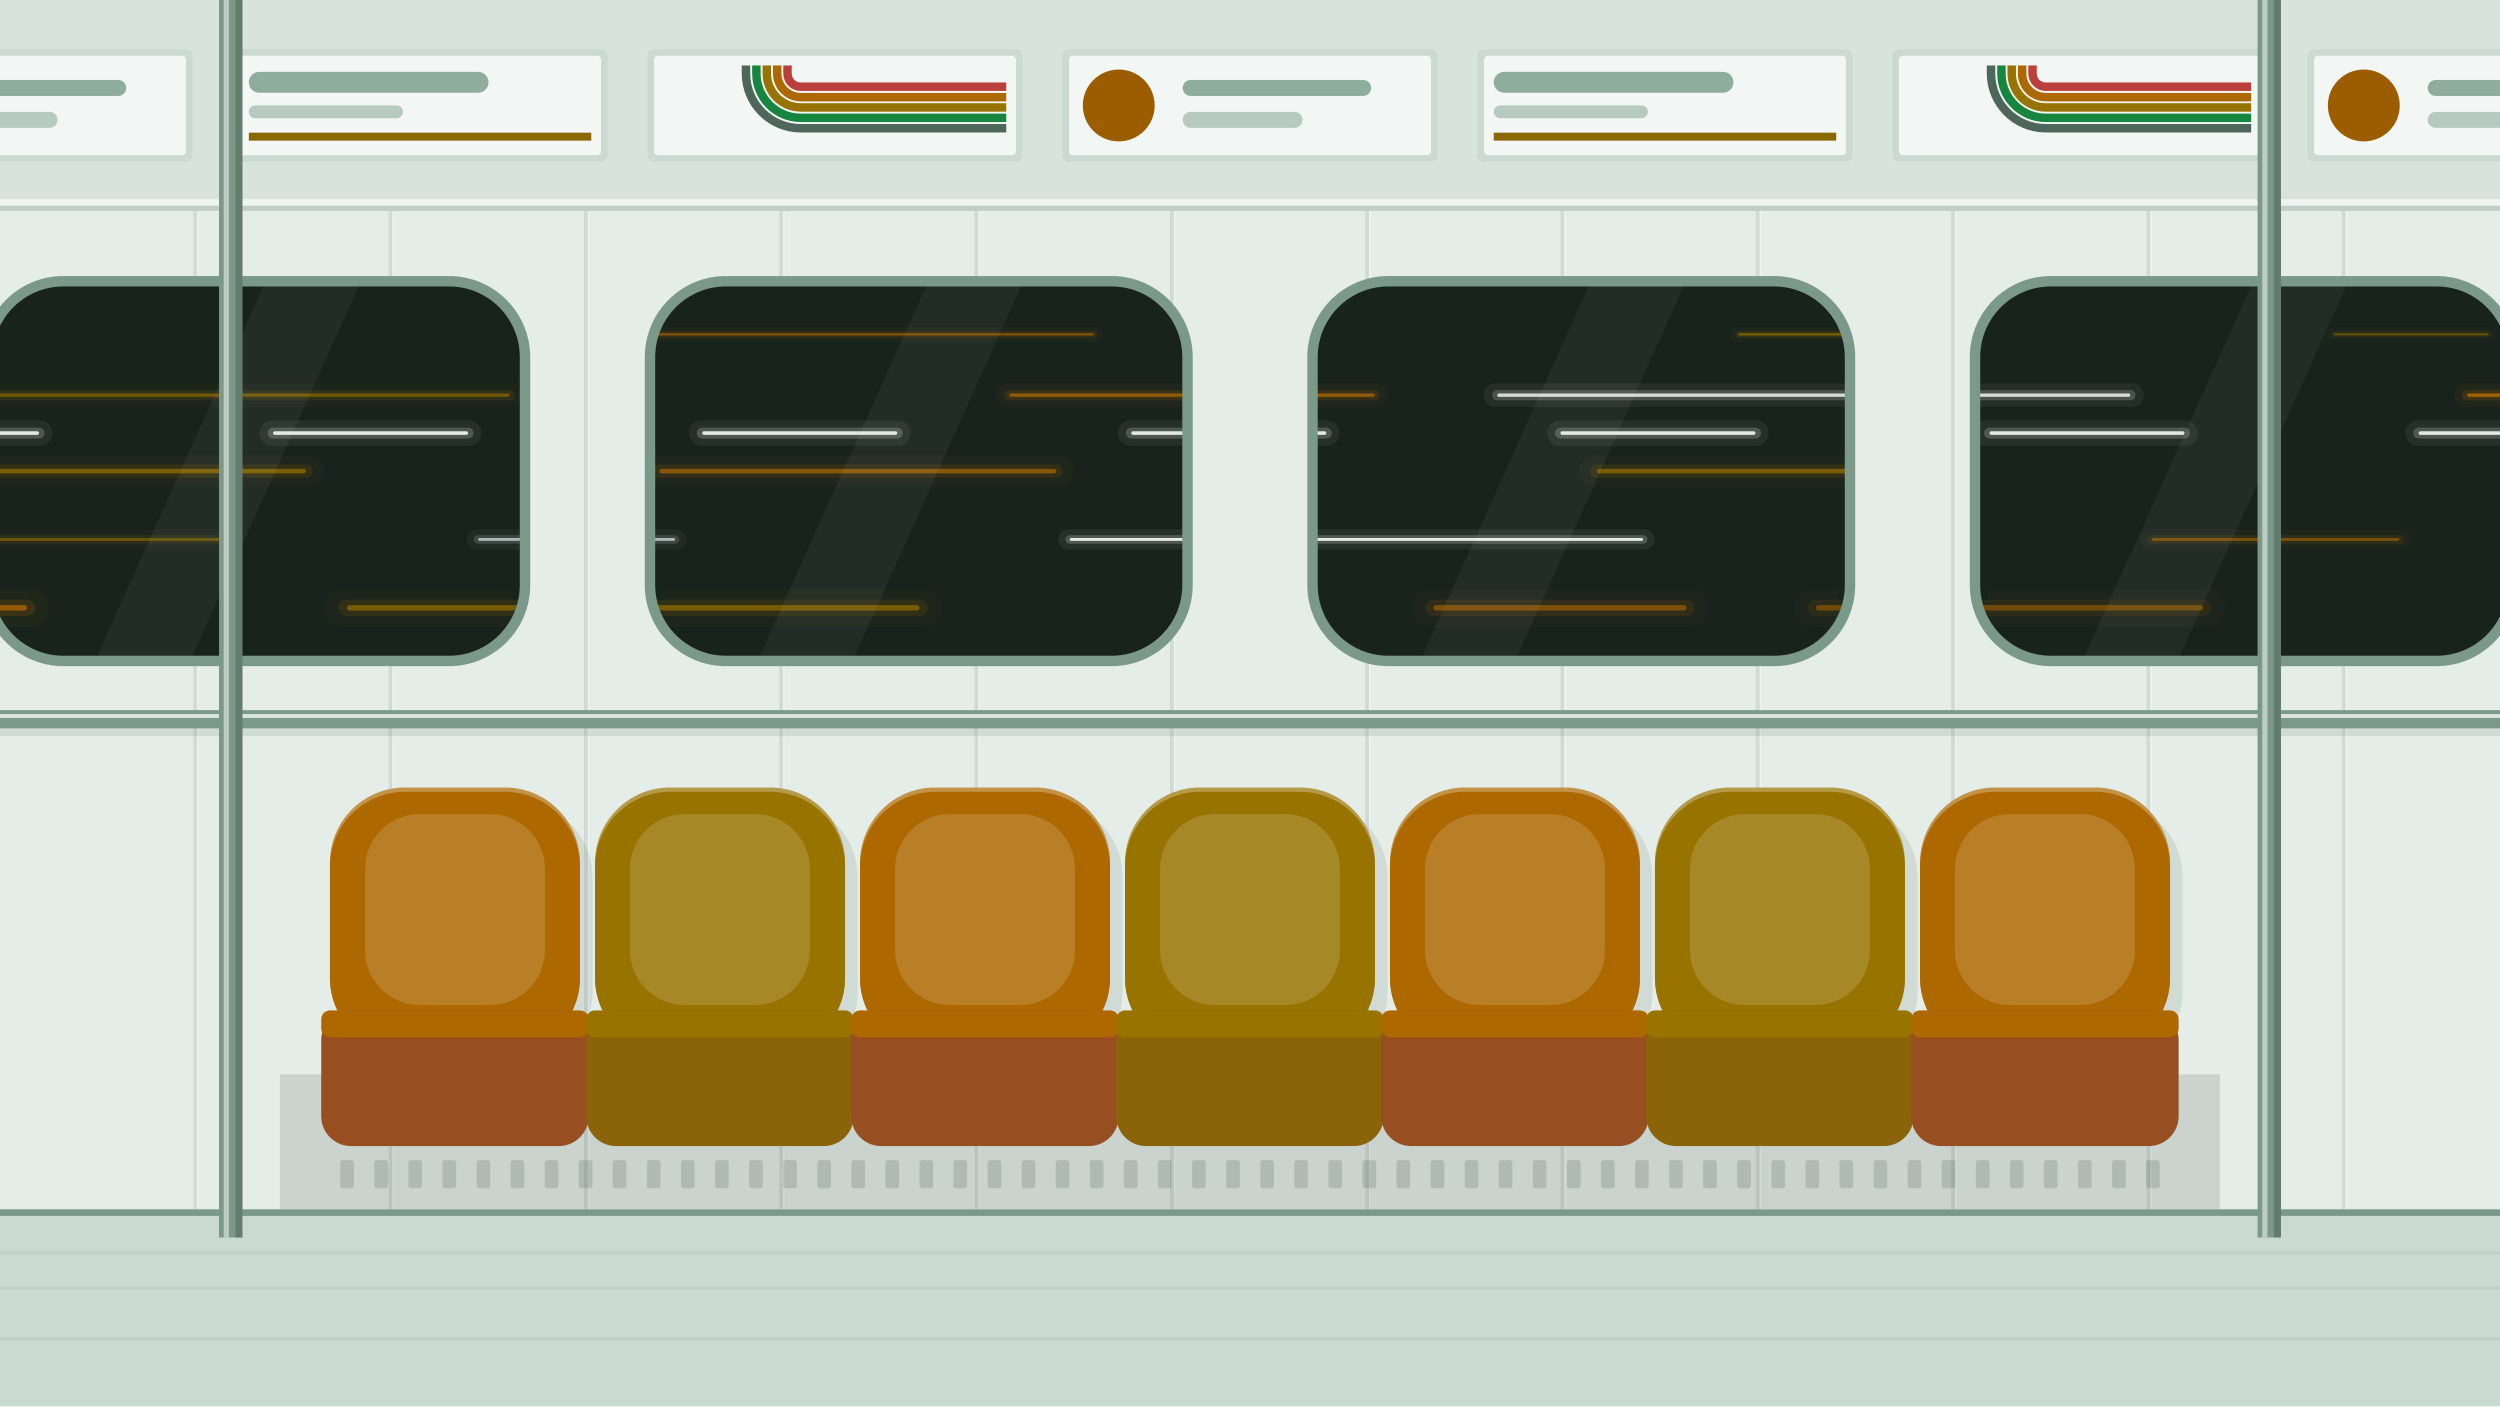
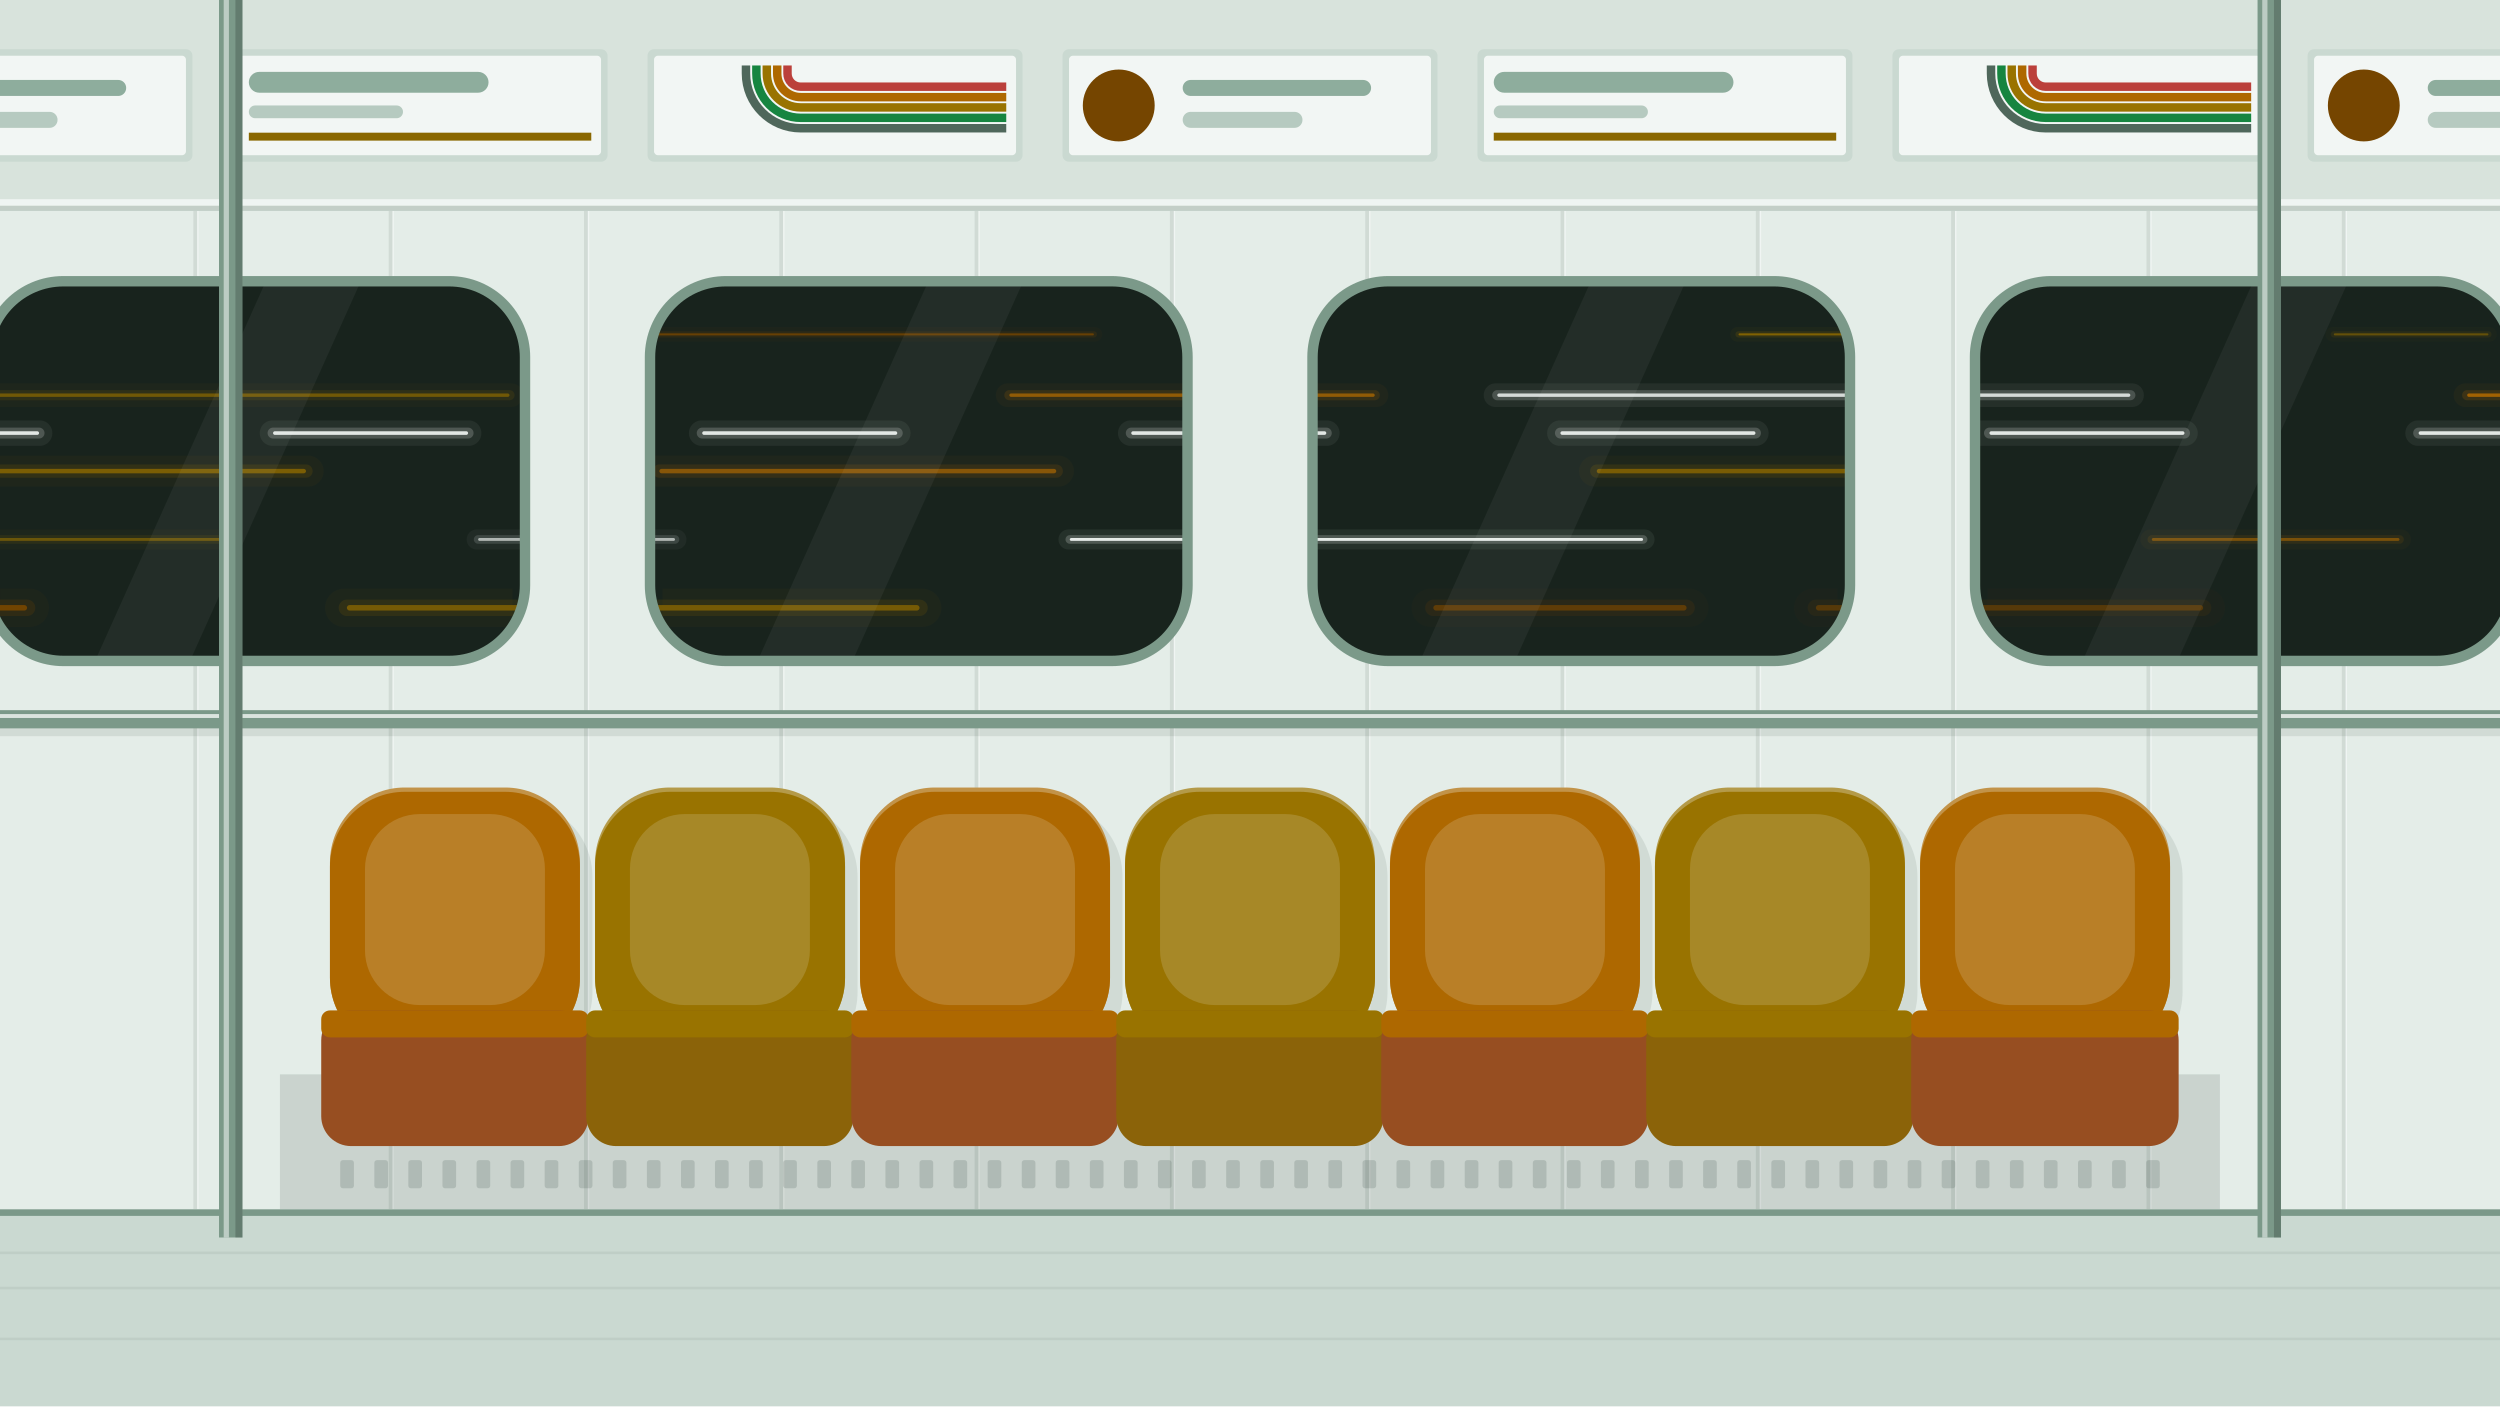
<svg xmlns="http://www.w3.org/2000/svg" viewBox="0 0 1920 1080" width="5120" height="2880">
  <rect x="0" y="0" width="1920" height="1080" fill="#E4EDE8" />
  <rect x="148.5" y="162" width="3" height="766.8" fill="#25352C" fill-opacity="0.1" />
  <rect x="151.5" y="162" width="1" height="766.8" fill="#F2F6F4" fill-opacity="0.9" />
  <rect x="298.5" y="162" width="3" height="766.8" fill="#25352C" fill-opacity="0.1" />
  <rect x="301.5" y="162" width="1" height="766.8" fill="#F2F6F4" fill-opacity="0.9" />
  <rect x="448.5" y="162" width="3" height="766.8" fill="#25352C" fill-opacity="0.1" />
  <rect x="451.5" y="162" width="1" height="766.8" fill="#F2F6F4" fill-opacity="0.9" />
  <rect x="598.5" y="162" width="3" height="766.8" fill="#25352C" fill-opacity="0.1" />
  <rect x="601.5" y="162" width="1" height="766.8" fill="#F2F6F4" fill-opacity="0.9" />
  <rect x="748.5" y="162" width="3" height="766.8" fill="#25352C" fill-opacity="0.1" />
  <rect x="751.5" y="162" width="1" height="766.8" fill="#F2F6F4" fill-opacity="0.9" />
  <rect x="898.5" y="162" width="3" height="766.8" fill="#25352C" fill-opacity="0.1" />
  <rect x="901.5" y="162" width="1" height="766.8" fill="#F2F6F4" fill-opacity="0.9" />
  <rect x="1048.5" y="162" width="3" height="766.8" fill="#25352C" fill-opacity="0.1" />
  <rect x="1051.5" y="162" width="1" height="766.8" fill="#F2F6F4" fill-opacity="0.9" />
  <rect x="1198.5" y="162" width="3" height="766.8" fill="#25352C" fill-opacity="0.1" />
  <rect x="1201.5" y="162" width="1" height="766.8" fill="#F2F6F4" fill-opacity="0.9" />
  <rect x="1348.5" y="162" width="3" height="766.8" fill="#25352C" fill-opacity="0.1" />
  <rect x="1351.5" y="162" width="1" height="766.8" fill="#F2F6F4" fill-opacity="0.9" />
  <rect x="1498.5" y="162" width="3" height="766.8" fill="#25352C" fill-opacity="0.1" />
  <rect x="1501.5" y="162" width="1" height="766.8" fill="#F2F6F4" fill-opacity="0.9" />
  <rect x="1648.5" y="162" width="3" height="766.8" fill="#25352C" fill-opacity="0.1" />
  <rect x="1651.5" y="162" width="1" height="766.8" fill="#F2F6F4" fill-opacity="0.9" />
  <rect x="1798.5" y="162" width="3" height="766.8" fill="#25352C" fill-opacity="0.1" />
  <rect x="1801.5" y="162" width="1" height="766.8" fill="#F2F6F4" fill-opacity="0.9" />
  <rect x="0" y="0" width="1920" height="162" fill="#D8E3DC" />
  <rect x="-140.2" y="37.8" width="288" height="86.4" rx="5" fill="#CAD9D1" />
  <rect x="-135.2" y="42.8" width="278" height="76.4" rx="3" fill="#F2F6F4" />
-   <circle cx="-97" cy="81" r="27.6" fill="#9B5D00" />
+   <circle cx="-97" cy="81" r="27.6" fill="#754500" />
  <rect x="-47.8" y="61.4" width="144.7" height="12.3" rx="6.1" fill="#8EAD9D" />
  <rect x="-47.8" y="85.9" width="92" height="12.3" rx="6.1" fill="#8EAD9D" fill-opacity="0.6" />
  <rect x="178.6" y="37.8" width="288" height="86.4" rx="5" fill="#CAD9D1" />
  <rect x="183.6" y="42.8" width="278" height="76.4" rx="3" fill="#F2F6F4" />
  <rect x="191.1" y="55.2" width="184.1" height="16" rx="8" fill="#8EAD9D" />
  <rect x="191.1" y="81" width="118.4" height="9.8" rx="4.9" fill="#8EAD9D" fill-opacity="0.6" />
  <rect x="191.1" y="101.9" width="263" height="6.1" fill="#8A6700" />
  <rect x="497.3" y="37.8" width="288" height="86.4" rx="5" fill="#CAD9D1" />
  <rect x="502.3" y="42.8" width="278" height="76.4" rx="3" fill="#F2F6F4" />
  <path d="M 604.8 50.3 V 56.4 A 10.1 10.1 0 0 0 615 66.6 H 772.8" fill="none" stroke="#BB403B" stroke-width="6.5" />
  <path d="M 596.9 50.3 V 56.4 A 18.1 18.1 0 0 0 615 74.6 H 772.8" fill="none" stroke="#AE6800" stroke-width="6.5" />
  <path d="M 588.9 50.3 V 56.4 A 26.1 26.1 0 0 0 615 82.5 H 772.8" fill="none" stroke="#997300" stroke-width="6.5" />
  <path d="M 580.9 50.3 V 56.4 A 34.1 34.1 0 0 0 615 90.5 H 772.8" fill="none" stroke="#168540" stroke-width="6.5" />
  <path d="M 572.9 50.3 V 56.4 A 42.1 42.1 0 0 0 615 98.5 H 772.8" fill="none" stroke="#4F675B" stroke-width="6.5" />
  <rect x="816" y="37.8" width="288" height="86.4" rx="5" fill="#CAD9D1" />
  <rect x="821" y="42.8" width="278" height="76.4" rx="3" fill="#F2F6F4" />
-   <circle cx="859.2" cy="81" r="27.6" fill="#9B5D00" />
+   <circle cx="859.2" cy="81" r="27.6" fill="#754500" />
  <rect x="908.3" y="61.4" width="144.7" height="12.3" rx="6.1" fill="#8EAD9D" />
  <rect x="908.3" y="85.9" width="92" height="12.3" rx="6.1" fill="#8EAD9D" fill-opacity="0.6" />
  <rect x="1134.7" y="37.8" width="288" height="86.4" rx="5" fill="#CAD9D1" />
  <rect x="1139.7" y="42.8" width="278" height="76.4" rx="3" fill="#F2F6F4" />
  <rect x="1147.2" y="55.2" width="184.1" height="16" rx="8" fill="#8EAD9D" />
  <rect x="1147.2" y="81" width="118.4" height="9.8" rx="4.9" fill="#8EAD9D" fill-opacity="0.6" />
  <rect x="1147.2" y="101.9" width="263" height="6.1" fill="#8A6700" />
  <rect x="1453.4" y="37.8" width="288" height="86.4" rx="5" fill="#CAD9D1" />
  <rect x="1458.4" y="42.8" width="278" height="76.4" rx="3" fill="#F2F6F4" />
  <path d="M 1561 50.3 V 56.4 A 10.1 10.1 0 0 0 1571.1 66.6 H 1728.9" fill="none" stroke="#BB403B" stroke-width="6.5" />
  <path d="M 1553 50.3 V 56.4 A 18.1 18.1 0 0 0 1571.1 74.6 H 1728.9" fill="none" stroke="#AE6800" stroke-width="6.5" />
  <path d="M 1545 50.3 V 56.4 A 26.1 26.1 0 0 0 1571.1 82.5 H 1728.9" fill="none" stroke="#997300" stroke-width="6.5" />
  <path d="M 1537.1 50.3 V 56.4 A 34.1 34.1 0 0 0 1571.1 90.5 H 1728.9" fill="none" stroke="#168540" stroke-width="6.5" />
  <path d="M 1529.1 50.3 V 56.4 A 42.1 42.1 0 0 0 1571.1 98.5 H 1728.9" fill="none" stroke="#4F675B" stroke-width="6.5" />
  <rect x="1772.2" y="37.8" width="288" height="86.4" rx="5" fill="#CAD9D1" />
  <rect x="1777.2" y="42.8" width="278" height="76.4" rx="3" fill="#F2F6F4" />
-   <circle cx="1815.4" cy="81" r="27.6" fill="#9B5D00" />
+   <circle cx="1815.4" cy="81" r="27.6" fill="#754500" />
  <rect x="1864.5" y="61.4" width="144.7" height="12.3" rx="6.1" fill="#8EAD9D" />
  <rect x="1864.5" y="85.9" width="92" height="12.3" rx="6.1" fill="#8EAD9D" fill-opacity="0.6" />
  <rect x="0" y="153" width="1920" height="5" fill="#F2F6F4" fill-opacity="0.9" />
  <rect x="0" y="158" width="1920" height="4" fill="#25352C" fill-opacity="0.12" />
  <rect x="-9.6" y="216" width="412.8" height="291.6" rx="58.3" fill="#18231D" />
  <path d="M -9.6 294.4 H 392.6 A 9.1 9.1 0 0 1 392.6 312.6 H -9.6 V 294.4 Z" fill="#8A6700" fill-opacity="0.051" />
  <path d="M -9.6 299.6 H 391.3 A 3.9 3.9 0 0 1 391.3 307.4 H -9.6 V 299.6 Z" fill="#8A6700" fill-opacity="0.16" />
  <path d="M -9.6 302.2 H 390 A 1.3 1.3 0 0 1 390 304.8 H -9.6 V 302.2 Z" fill="#8A6700" fill-opacity="0.729" />
  <path d="M -9.6 349.9 H 236.7 A 11.9 11.9 0 0 1 236.7 373.7 H -9.6 V 349.9 Z" fill="#8A6700" fill-opacity="0.058" />
  <path d="M -9.6 356.7 H 235 A 5.1 5.1 0 0 1 235 366.9 H -9.6 V 356.7 Z" fill="#8A6700" fill-opacity="0.181" />
  <path d="M -9.6 360.1 H 233.3 A 1.7 1.7 0 0 1 233.3 363.5 H -9.6 V 360.1 Z" fill="#8A6700" fill-opacity="0.824" />
  <path d="M -9.6 406.6 H 177.9 A 7.7 7.7 0 0 1 177.9 422 H -9.6 V 406.6 Z" fill="#997300" fill-opacity="0.041" />
  <path d="M -9.6 411 H 176.8 A 3.3 3.3 0 0 1 176.8 417.6 H -9.6 V 411 Z" fill="#997300" fill-opacity="0.127" />
  <path d="M -9.6 413.2 H 175.7 A 1.1 1.1 0 0 1 175.7 415.4 H -9.6 V 413.2 Z" fill="#997300" fill-opacity="0.579" />
  <path d="M 366.1 406.6 H 403.2 V 422 H 366.1 A 7.7 7.7 0 0 1 366.1 406.6 Z" fill="#F2F6F4" fill-opacity="0.044" />
  <path d="M 367.2 411 H 403.2 V 417.6 H 367.2 A 3.3 3.3 0 0 1 367.2 411 Z" fill="#F2F6F4" fill-opacity="0.139" />
  <path d="M 368.3 413.2 H 403.2 V 415.4 H 368.3 A 1.1 1.1 0 0 1 368.3 413.2 Z" fill="#F2F6F4" fill-opacity="0.632" />
-   <path d="M 0.1 452.1 H 22.9 A 14.7 14.7 0 0 1 22.9 481.5 H 0.1 V 452.1 Z" fill="#9B5D00" fill-opacity="0.066" />
-   <path d="M -4.5 460.5 H 20.8 A 6.3 6.3 0 0 1 20.8 473.1 H -4.5 V 460.5 Z" fill="#9B5D00" fill-opacity="0.207" />
-   <path d="M -6.2 464.7 H 18.7 A 2.1 2.1 0 0 1 18.7 468.9 H -6.2 V 464.7 Z" fill="#9B5D00" fill-opacity="0.94" />
+   <path d="M 0.1 452.1 H 22.9 A 14.7 14.7 0 0 1 22.9 481.5 H 0.1 V 452.1 Z" fill="#754500" fill-opacity="0.066" />
+   <path d="M -4.5 460.5 H 20.8 A 6.3 6.3 0 0 1 20.8 473.1 H -4.5 V 460.5 Z" fill="#754500" fill-opacity="0.207" />
+   <path d="M -6.2 464.7 H 18.7 A 2.1 2.1 0 0 1 18.7 468.9 H -6.2 V 464.7 Z" fill="#754500" fill-opacity="0.94" />
  <path d="M 264.3 452.1 H 393.5 V 481.5 H 264.3 A 14.7 14.7 0 0 1 264.3 452.1 Z" fill="#8A6700" fill-opacity="0.055" />
  <path d="M 266.4 460.5 H 398.1 V 473.1 H 266.4 A 6.3 6.3 0 0 1 266.4 460.5 Z" fill="#8A6700" fill-opacity="0.172" />
  <path d="M 268.5 464.7 H 399.8 V 468.9 H 268.5 A 2.1 2.1 0 0 1 268.5 464.7 Z" fill="#8A6700" fill-opacity="0.783" />
  <path d="M -9.6 322.9 H 31.4 A 9.8 9.8 0 0 1 31.4 342.4 H -9.6 V 322.9 Z" fill="#F2F6F4" fill-opacity="0.063" />
  <path d="M -9.6 328.4 H 30 A 4.2 4.2 0 0 1 30 336.8 H -9.6 V 328.4 Z" fill="#F2F6F4" fill-opacity="0.198" />
  <path d="M -9.6 331.2 H 28.6 A 1.4 1.4 0 0 1 28.6 334 H -9.6 V 331.2 Z" fill="#F2F6F4" fill-opacity="0.9" />
  <path d="M 208.3 322.9 H 360.9 A 9.8 9.8 0 0 1 360.9 342.4 H 208.3 A 9.8 9.8 0 0 1 208.3 322.9 Z" fill="#F2F6F4" fill-opacity="0.063" />
  <path d="M 209.7 328.4 H 359.5 A 4.2 4.2 0 0 1 359.5 336.8 H 209.7 A 4.2 4.2 0 0 1 209.7 328.4 Z" fill="#F2F6F4" fill-opacity="0.198" />
  <path d="M 211.1 331.2 H 358.1 A 1.4 1.4 0 0 1 358.1 334 H 211.1 A 1.4 1.4 0 0 1 211.1 331.2 Z" fill="#F2F6F4" fill-opacity="0.9" />
  <path d="M 73 507.6 L 204.2 216 H 277.1 L 145.9 507.6 Z" fill="#F2F6F4" fill-opacity="0.05" />
  <rect x="499.2" y="216" width="412.8" height="291.6" rx="58.3" fill="#18231D" />
-   <path d="M 504 251.2 H 840.9 A 5.6 5.6 0 0 1 840.9 262.4 H 504 V 251.2 Z" fill="#9B5D00" fill-opacity="0.057" />
-   <path d="M 502.7 254.4 H 840.1 A 2.4 2.4 0 0 1 840.1 259.2 H 502.7 V 254.4 Z" fill="#9B5D00" fill-opacity="0.179" />
-   <path d="M 502.1 256 H 839.3 A 0.8 0.8 0 0 1 839.3 257.6 H 502.1 V 256 Z" fill="#9B5D00" fill-opacity="0.813" />
+   <path d="M 504 251.2 H 840.9 A 5.6 5.6 0 0 1 840.9 262.4 H 504 V 251.2 Z" fill="#754500" fill-opacity="0.057" />
+   <path d="M 502.7 254.4 H 840.1 A 2.4 2.4 0 0 1 840.1 259.2 H 502.7 V 254.4 Z" fill="#754500" fill-opacity="0.179" />
+   <path d="M 502.1 256 H 839.3 A 0.8 0.8 0 0 1 839.3 257.6 H 502.1 V 256 Z" fill="#754500" fill-opacity="0.813" />
  <path d="M 773.9 294.4 H 912 V 312.6 H 773.9 A 9.1 9.1 0 0 1 773.9 294.4 Z" fill="#AE6800" fill-opacity="0.053" />
  <path d="M 775.2 299.6 H 912 V 307.4 H 775.2 A 3.9 3.9 0 0 1 775.2 299.6 Z" fill="#AE6800" fill-opacity="0.167" />
  <path d="M 776.5 302.2 H 912 V 304.8 H 776.5 A 1.3 1.3 0 0 1 776.5 302.2 Z" fill="#AE6800" fill-opacity="0.76" />
  <path d="M 499.2 349.9 H 812.9 A 11.9 11.9 0 0 1 812.9 373.7 H 499.2 V 349.9 Z" fill="#AE6800" fill-opacity="0.048" />
  <path d="M 506.4 356.7 H 811.2 A 5.1 5.1 0 0 1 811.2 366.9 H 506.4 A 5.1 5.1 0 0 1 506.4 356.7 Z" fill="#AE6800" fill-opacity="0.151" />
  <path d="M 508.1 360.1 H 809.5 A 1.7 1.7 0 0 1 809.5 363.5 H 508.1 A 1.7 1.7 0 0 1 508.1 360.1 Z" fill="#AE6800" fill-opacity="0.686" />
  <path d="M 499.2 406.6 H 519.5 A 7.7 7.7 0 0 1 519.5 422 H 499.2 V 406.6 Z" fill="#F2F6F4" fill-opacity="0.044" />
  <path d="M 499.2 411 H 518.4 A 3.3 3.3 0 0 1 518.4 417.6 H 499.2 V 411 Z" fill="#F2F6F4" fill-opacity="0.139" />
  <path d="M 499.2 413.2 H 517.3 A 1.1 1.1 0 0 1 517.3 415.4 H 499.2 V 413.2 Z" fill="#F2F6F4" fill-opacity="0.632" />
  <path d="M 820.6 406.6 H 912 V 422 H 820.6 A 7.7 7.7 0 0 1 820.6 406.6 Z" fill="#F2F6F4" fill-opacity="0.065" />
  <path d="M 821.6 411 H 912 V 417.6 H 821.6 A 3.3 3.3 0 0 1 821.6 411 Z" fill="#F2F6F4" fill-opacity="0.203" />
  <path d="M 822.7 413.2 H 912 V 415.4 H 822.7 A 1.1 1.1 0 0 1 822.7 413.2 Z" fill="#F2F6F4" fill-opacity="0.925" />
  <path d="M 508.9 452.1 H 708.3 A 14.7 14.7 0 0 1 708.3 481.5 H 508.9 V 452.1 Z" fill="#8A6700" fill-opacity="0.055" />
  <path d="M 504.3 460.5 H 706.2 A 6.3 6.3 0 0 1 706.2 473.1 H 504.3 V 460.5 Z" fill="#8A6700" fill-opacity="0.172" />
  <path d="M 502.6 464.7 H 704.1 A 2.1 2.1 0 0 1 704.1 468.9 H 502.6 V 464.7 Z" fill="#8A6700" fill-opacity="0.783" />
  <path d="M 537.9 322.9 H 690.5 A 9.8 9.8 0 0 1 690.5 342.4 H 537.9 A 9.8 9.8 0 0 1 537.9 322.9 Z" fill="#F2F6F4" fill-opacity="0.063" />
  <path d="M 539.3 328.4 H 689.1 A 4.2 4.2 0 0 1 689.1 336.8 H 539.3 A 4.2 4.2 0 0 1 539.3 328.4 Z" fill="#F2F6F4" fill-opacity="0.198" />
  <path d="M 540.7 331.2 H 687.7 A 1.4 1.4 0 0 1 687.7 334 H 540.7 A 1.4 1.4 0 0 1 540.7 331.2 Z" fill="#F2F6F4" fill-opacity="0.9" />
  <path d="M 867.4 322.9 H 912 V 342.4 H 867.4 A 9.8 9.8 0 0 1 867.4 322.9 Z" fill="#F2F6F4" fill-opacity="0.063" />
  <path d="M 868.8 328.4 H 912 V 336.8 H 868.8 A 4.2 4.2 0 0 1 868.8 328.4 Z" fill="#F2F6F4" fill-opacity="0.198" />
  <path d="M 870.2 331.2 H 912 V 334 H 870.2 A 1.4 1.4 0 0 1 870.2 331.2 Z" fill="#F2F6F4" fill-opacity="0.9" />
  <path d="M 581.8 507.6 L 713 216 H 785.9 L 654.7 507.6 Z" fill="#F2F6F4" fill-opacity="0.05" />
  <rect x="1008" y="216" width="412.8" height="291.6" rx="58.3" fill="#18231D" />
  <path d="M 1334.4 251.2 H 1416 V 262.4 H 1334.4 A 5.6 5.6 0 0 1 1334.4 251.2 Z" fill="#8A6700" fill-opacity="0.063" />
  <path d="M 1335.2 254.4 H 1417.3 V 259.2 H 1335.2 A 2.4 2.4 0 0 1 1335.2 254.4 Z" fill="#8A6700" fill-opacity="0.199" />
  <path d="M 1336 256 H 1417.9 V 257.6 H 1336 A 0.8 0.8 0 0 1 1336 256 Z" fill="#8A6700" fill-opacity="0.902" />
  <path d="M 1008 294.4 H 1057.1 A 9.1 9.1 0 0 1 1057.1 312.6 H 1008 V 294.4 Z" fill="#AE6800" fill-opacity="0.053" />
  <path d="M 1008 299.6 H 1055.8 A 3.9 3.9 0 0 1 1055.8 307.4 H 1008 V 299.6 Z" fill="#AE6800" fill-opacity="0.167" />
  <path d="M 1008 302.2 H 1054.5 A 1.3 1.3 0 0 1 1054.5 304.8 H 1008 V 302.2 Z" fill="#AE6800" fill-opacity="0.76" />
  <path d="M 1148.6 294.4 H 1420.8 V 312.6 H 1148.6 A 9.1 9.1 0 0 1 1148.6 294.4 Z" fill="#F2F6F4" fill-opacity="0.058" />
  <path d="M 1149.9 299.6 H 1420.8 V 307.4 H 1149.9 A 3.9 3.9 0 0 1 1149.9 299.6 Z" fill="#F2F6F4" fill-opacity="0.182" />
  <path d="M 1151.2 302.2 H 1420.8 V 304.8 H 1151.2 A 1.3 1.3 0 0 1 1151.2 302.2 Z" fill="#F2F6F4" fill-opacity="0.829" />
  <path d="M 1224.6 349.9 H 1420.8 V 373.7 H 1224.6 A 11.9 11.9 0 0 1 1224.6 349.9 Z" fill="#8A6700" fill-opacity="0.057" />
  <path d="M 1226.3 356.7 H 1420.8 V 366.9 H 1226.3 A 5.1 5.1 0 0 1 1226.3 356.7 Z" fill="#8A6700" fill-opacity="0.179" />
  <path d="M 1228 360.1 H 1420.8 V 363.5 H 1228 A 1.7 1.7 0 0 1 1228 360.1 Z" fill="#8A6700" fill-opacity="0.812" />
  <path d="M 1008 406.6 H 1263 A 7.7 7.7 0 0 1 1263 422 H 1008 V 406.6 Z" fill="#F2F6F4" fill-opacity="0.065" />
  <path d="M 1008 411 H 1261.9 A 3.3 3.3 0 0 1 1261.9 417.6 H 1008 V 411 Z" fill="#F2F6F4" fill-opacity="0.203" />
  <path d="M 1008 413.2 H 1260.8 A 1.1 1.1 0 0 1 1260.8 415.4 H 1008 V 413.2 Z" fill="#F2F6F4" fill-opacity="0.925" />
-   <path d="M 1098.8 452.1 H 1297.4 A 14.7 14.7 0 0 1 1297.4 481.5 H 1098.8 A 14.7 14.7 0 0 1 1098.8 452.1 Z" fill="#9B5D00" fill-opacity="0.05" />
-   <path d="M 1100.8 460.5 H 1295.3 A 6.3 6.3 0 0 1 1295.3 473.1 H 1100.8 A 6.3 6.3 0 0 1 1100.8 460.5 Z" fill="#9B5D00" fill-opacity="0.157" />
-   <path d="M 1102.9 464.7 H 1293.2 A 2.1 2.1 0 0 1 1293.2 468.9 H 1102.9 A 2.1 2.1 0 0 1 1102.9 464.7 Z" fill="#9B5D00" fill-opacity="0.715" />
-   <path d="M 1392.5 452.1 H 1411.1 V 481.5 H 1392.5 A 14.7 14.7 0 0 1 1392.5 452.1 Z" fill="#9B5D00" fill-opacity="0.043" />
-   <path d="M 1394.6 460.5 H 1415.7 V 473.1 H 1394.6 A 6.3 6.3 0 0 1 1394.6 460.5 Z" fill="#9B5D00" fill-opacity="0.134" />
-   <path d="M 1396.7 464.7 H 1417.4 V 468.9 H 1396.7 A 2.1 2.1 0 0 1 1396.7 464.7 Z" fill="#9B5D00" fill-opacity="0.611" />
+   <path d="M 1098.8 452.1 H 1297.4 A 14.7 14.7 0 0 1 1297.4 481.5 H 1098.8 A 14.7 14.7 0 0 1 1098.8 452.1 Z" fill="#754500" fill-opacity="0.05" />
+   <path d="M 1100.8 460.5 H 1295.3 A 6.3 6.3 0 0 1 1295.3 473.1 H 1100.8 A 6.3 6.3 0 0 1 1100.8 460.5 Z" fill="#754500" fill-opacity="0.157" />
+   <path d="M 1102.9 464.7 H 1293.2 A 2.1 2.1 0 0 1 1293.2 468.9 H 1102.9 A 2.1 2.1 0 0 1 1102.9 464.7 Z" fill="#754500" fill-opacity="0.715" />
+   <path d="M 1392.5 452.1 H 1411.1 V 481.5 H 1392.5 A 14.7 14.7 0 0 1 1392.5 452.1 Z" fill="#754500" fill-opacity="0.043" />
+   <path d="M 1394.6 460.5 H 1415.7 V 473.1 H 1394.6 A 6.3 6.3 0 0 1 1394.6 460.5 Z" fill="#754500" fill-opacity="0.134" />
+   <path d="M 1396.7 464.7 H 1417.4 V 468.9 H 1396.7 A 2.1 2.1 0 0 1 1396.7 464.7 Z" fill="#754500" fill-opacity="0.611" />
  <path d="M 1008 322.9 H 1020 A 9.8 9.8 0 0 1 1020 342.4 H 1008 V 322.9 Z" fill="#F2F6F4" fill-opacity="0.063" />
  <path d="M 1008 328.4 H 1018.6 A 4.2 4.2 0 0 1 1018.6 336.8 H 1008 V 328.4 Z" fill="#F2F6F4" fill-opacity="0.198" />
  <path d="M 1008 331.2 H 1017.2 A 1.4 1.4 0 0 1 1017.2 334 H 1008 V 331.2 Z" fill="#F2F6F4" fill-opacity="0.9" />
  <path d="M 1197 322.9 H 1349.5 A 9.8 9.8 0 0 1 1349.5 342.4 H 1197 A 9.8 9.8 0 0 1 1197 322.9 Z" fill="#F2F6F4" fill-opacity="0.063" />
  <path d="M 1198.4 328.4 H 1348.2 A 4.2 4.2 0 0 1 1348.2 336.8 H 1198.4 A 4.2 4.2 0 0 1 1198.4 328.4 Z" fill="#F2F6F4" fill-opacity="0.198" />
  <path d="M 1199.8 331.2 H 1346.8 A 1.4 1.4 0 0 1 1346.8 334 H 1199.8 A 1.4 1.4 0 0 1 1199.8 331.2 Z" fill="#F2F6F4" fill-opacity="0.9" />
  <path d="M 1090.6 507.6 L 1221.8 216 H 1294.7 L 1163.5 507.6 Z" fill="#F2F6F4" fill-opacity="0.05" />
  <rect x="1516.8" y="216" width="412.8" height="291.6" rx="58.3" fill="#18231D" />
  <path d="M 1791.6 251.2 H 1911.9 A 5.6 5.6 0 0 1 1911.9 262.4 H 1791.6 A 5.6 5.6 0 0 1 1791.6 251.2 Z" fill="#8A6700" fill-opacity="0.043" />
  <path d="M 1792.4 254.4 H 1911.1 A 2.4 2.4 0 0 1 1911.1 259.2 H 1792.4 A 2.4 2.4 0 0 1 1792.4 254.4 Z" fill="#8A6700" fill-opacity="0.134" />
  <path d="M 1793.2 256 H 1910.3 A 0.8 0.8 0 0 1 1910.3 257.6 H 1793.2 A 0.8 0.8 0 0 1 1793.2 256 Z" fill="#8A6700" fill-opacity="0.611" />
  <path d="M 1516.8 294.4 H 1637.4 A 9.1 9.1 0 0 1 1637.4 312.6 H 1516.8 V 294.4 Z" fill="#F2F6F4" fill-opacity="0.058" />
  <path d="M 1516.8 299.6 H 1636.1 A 3.9 3.9 0 0 1 1636.1 307.4 H 1516.8 V 299.6 Z" fill="#F2F6F4" fill-opacity="0.182" />
  <path d="M 1516.8 302.2 H 1634.8 A 1.3 1.3 0 0 1 1634.8 304.8 H 1516.8 V 302.2 Z" fill="#F2F6F4" fill-opacity="0.829" />
  <path d="M 1893.5 294.4 H 1929.6 V 312.6 H 1893.5 A 9.1 9.1 0 0 1 1893.5 294.4 Z" fill="#AE6800" fill-opacity="0.063" />
  <path d="M 1894.8 299.6 H 1929.6 V 307.4 H 1894.8 A 3.9 3.9 0 0 1 1894.8 299.6 Z" fill="#AE6800" fill-opacity="0.198" />
  <path d="M 1896.1 302.2 H 1929.6 V 304.8 H 1896.1 A 1.3 1.3 0 0 1 1896.1 302.2 Z" fill="#AE6800" fill-opacity="0.9" />
  <path d="M 1651.5 406.6 H 1843.9 A 7.7 7.7 0 0 1 1843.9 422 H 1651.5 A 7.7 7.7 0 0 1 1651.5 406.6 Z" fill="#AE6800" fill-opacity="0.042" />
  <path d="M 1652.6 411 H 1842.8 A 3.3 3.3 0 0 1 1842.8 417.6 H 1652.6 A 3.3 3.3 0 0 1 1652.6 411 Z" fill="#AE6800" fill-opacity="0.131" />
  <path d="M 1653.7 413.2 H 1841.7 A 1.1 1.1 0 0 1 1841.7 415.4 H 1653.7 A 1.1 1.1 0 0 1 1653.7 413.2 Z" fill="#AE6800" fill-opacity="0.595" />
-   <path d="M 1526.5 452.1 H 1694.1 A 14.7 14.7 0 0 1 1694.1 481.5 H 1526.5 V 452.1 Z" fill="#9B5D00" fill-opacity="0.043" />
-   <path d="M 1521.9 460.5 H 1692 A 6.3 6.3 0 0 1 1692 473.1 H 1521.9 V 460.5 Z" fill="#9B5D00" fill-opacity="0.134" />
-   <path d="M 1520.2 464.7 H 1689.9 A 2.1 2.1 0 0 1 1689.9 468.9 H 1520.2 V 464.7 Z" fill="#9B5D00" fill-opacity="0.611" />
+   <path d="M 1526.5 452.1 H 1694.1 A 14.7 14.7 0 0 1 1694.1 481.5 H 1526.5 V 452.1 Z" fill="#754500" fill-opacity="0.043" />
+   <path d="M 1521.9 460.5 H 1692 A 6.3 6.3 0 0 1 1692 473.1 H 1521.9 V 460.5 Z" fill="#754500" fill-opacity="0.134" />
+   <path d="M 1520.2 464.7 H 1689.9 A 2.1 2.1 0 0 1 1689.9 468.9 H 1520.2 V 464.7 Z" fill="#754500" fill-opacity="0.611" />
  <path d="M 1516.8 322.9 H 1679.1 A 9.8 9.8 0 0 1 1679.1 342.4 H 1516.8 V 322.9 Z" fill="#F2F6F4" fill-opacity="0.063" />
  <path d="M 1527.9 328.4 H 1677.7 A 4.2 4.2 0 0 1 1677.7 336.8 H 1527.9 A 4.2 4.2 0 0 1 1527.9 328.4 Z" fill="#F2F6F4" fill-opacity="0.198" />
  <path d="M 1529.3 331.2 H 1676.3 A 1.4 1.4 0 0 1 1676.3 334 H 1529.3 A 1.4 1.4 0 0 1 1529.3 331.2 Z" fill="#F2F6F4" fill-opacity="0.9" />
  <path d="M 1856.1 322.9 H 1929.6 V 342.4 H 1856.1 A 9.8 9.8 0 0 1 1856.1 322.9 Z" fill="#F2F6F4" fill-opacity="0.063" />
  <path d="M 1857.5 328.4 H 1929.6 V 336.8 H 1857.5 A 4.2 4.2 0 0 1 1857.5 328.4 Z" fill="#F2F6F4" fill-opacity="0.198" />
  <path d="M 1858.9 331.2 H 1929.6 V 334 H 1858.9 A 1.4 1.4 0 0 1 1858.9 331.2 Z" fill="#F2F6F4" fill-opacity="0.9" />
  <path d="M 1599.4 507.6 L 1730.6 216 H 1803.5 L 1672.3 507.6 Z" fill="#F2F6F4" fill-opacity="0.05" />
  <rect x="-9.6" y="216" width="412.8" height="291.6" rx="58.3" fill="none" stroke="#7B9989" stroke-width="8" />
  <rect x="499.2" y="216" width="412.8" height="291.6" rx="58.3" fill="none" stroke="#7B9989" stroke-width="8" />
  <rect x="1008" y="216" width="412.8" height="291.6" rx="58.3" fill="none" stroke="#7B9989" stroke-width="8" />
  <rect x="1516.8" y="216" width="412.8" height="291.6" rx="58.3" fill="none" stroke="#7B9989" stroke-width="8" />
  <rect x="0" y="545.4" width="1920" height="14" fill="#7B9989" />
  <rect x="0" y="548.4" width="1920" height="3" fill="#F2F6F4" fill-opacity="0.8" />
  <rect x="0" y="559.4" width="1920" height="6" fill="#25352C" fill-opacity="0.1" />
  <rect x="215" y="825.1" width="1489.9" height="103.7" fill="#25352C" fill-opacity="0.14" />
  <rect x="261.3" y="891" width="10.5" height="21.6" rx="2" fill="#25352C" fill-opacity="0.16" />
  <rect x="287.5" y="891" width="10.5" height="21.6" rx="2" fill="#25352C" fill-opacity="0.16" />
  <rect x="313.6" y="891" width="10.5" height="21.6" rx="2" fill="#25352C" fill-opacity="0.16" />
  <rect x="339.8" y="891" width="10.5" height="21.6" rx="2" fill="#25352C" fill-opacity="0.16" />
  <rect x="366" y="891" width="10.5" height="21.6" rx="2" fill="#25352C" fill-opacity="0.16" />
  <rect x="392.1" y="891" width="10.5" height="21.6" rx="2" fill="#25352C" fill-opacity="0.16" />
  <rect x="418.3" y="891" width="10.5" height="21.6" rx="2" fill="#25352C" fill-opacity="0.16" />
  <rect x="444.5" y="891" width="10.5" height="21.6" rx="2" fill="#25352C" fill-opacity="0.16" />
  <rect x="470.6" y="891" width="10.5" height="21.6" rx="2" fill="#25352C" fill-opacity="0.16" />
  <rect x="496.8" y="891" width="10.5" height="21.6" rx="2" fill="#25352C" fill-opacity="0.16" />
  <rect x="523" y="891" width="10.5" height="21.6" rx="2" fill="#25352C" fill-opacity="0.16" />
  <rect x="549.1" y="891" width="10.5" height="21.6" rx="2" fill="#25352C" fill-opacity="0.16" />
  <rect x="575.3" y="891" width="10.5" height="21.6" rx="2" fill="#25352C" fill-opacity="0.16" />
  <rect x="601.5" y="891" width="10.5" height="21.6" rx="2" fill="#25352C" fill-opacity="0.16" />
  <rect x="627.7" y="891" width="10.5" height="21.6" rx="2" fill="#25352C" fill-opacity="0.16" />
  <rect x="653.8" y="891" width="10.5" height="21.6" rx="2" fill="#25352C" fill-opacity="0.16" />
  <rect x="680" y="891" width="10.5" height="21.6" rx="2" fill="#25352C" fill-opacity="0.16" />
  <rect x="706.2" y="891" width="10.5" height="21.6" rx="2" fill="#25352C" fill-opacity="0.16" />
  <rect x="732.3" y="891" width="10.5" height="21.6" rx="2" fill="#25352C" fill-opacity="0.16" />
  <rect x="758.5" y="891" width="10.5" height="21.6" rx="2" fill="#25352C" fill-opacity="0.16" />
  <rect x="784.7" y="891" width="10.5" height="21.6" rx="2" fill="#25352C" fill-opacity="0.16" />
  <rect x="810.8" y="891" width="10.5" height="21.6" rx="2" fill="#25352C" fill-opacity="0.16" />
  <rect x="837" y="891" width="10.5" height="21.6" rx="2" fill="#25352C" fill-opacity="0.16" />
  <rect x="863.2" y="891" width="10.5" height="21.6" rx="2" fill="#25352C" fill-opacity="0.16" />
  <rect x="889.3" y="891" width="10.5" height="21.6" rx="2" fill="#25352C" fill-opacity="0.16" />
  <rect x="915.5" y="891" width="10.5" height="21.6" rx="2" fill="#25352C" fill-opacity="0.16" />
  <rect x="941.7" y="891" width="10.5" height="21.6" rx="2" fill="#25352C" fill-opacity="0.16" />
  <rect x="967.9" y="891" width="10.5" height="21.6" rx="2" fill="#25352C" fill-opacity="0.16" />
  <rect x="994" y="891" width="10.5" height="21.6" rx="2" fill="#25352C" fill-opacity="0.16" />
  <rect x="1020.2" y="891" width="10.5" height="21.6" rx="2" fill="#25352C" fill-opacity="0.16" />
  <rect x="1046.4" y="891" width="10.5" height="21.6" rx="2" fill="#25352C" fill-opacity="0.16" />
  <rect x="1072.5" y="891" width="10.5" height="21.6" rx="2" fill="#25352C" fill-opacity="0.16" />
  <rect x="1098.7" y="891" width="10.5" height="21.6" rx="2" fill="#25352C" fill-opacity="0.16" />
  <rect x="1124.9" y="891" width="10.5" height="21.6" rx="2" fill="#25352C" fill-opacity="0.16" />
  <rect x="1151" y="891" width="10.5" height="21.6" rx="2" fill="#25352C" fill-opacity="0.16" />
  <rect x="1177.2" y="891" width="10.5" height="21.6" rx="2" fill="#25352C" fill-opacity="0.16" />
  <rect x="1203.4" y="891" width="10.5" height="21.6" rx="2" fill="#25352C" fill-opacity="0.16" />
  <rect x="1229.5" y="891" width="10.5" height="21.6" rx="2" fill="#25352C" fill-opacity="0.16" />
  <rect x="1255.7" y="891" width="10.5" height="21.6" rx="2" fill="#25352C" fill-opacity="0.16" />
  <rect x="1281.9" y="891" width="10.5" height="21.6" rx="2" fill="#25352C" fill-opacity="0.16" />
  <rect x="1308" y="891" width="10.5" height="21.6" rx="2" fill="#25352C" fill-opacity="0.16" />
  <rect x="1334.2" y="891" width="10.5" height="21.6" rx="2" fill="#25352C" fill-opacity="0.16" />
  <rect x="1360.4" y="891" width="10.5" height="21.6" rx="2" fill="#25352C" fill-opacity="0.16" />
  <rect x="1386.6" y="891" width="10.5" height="21.6" rx="2" fill="#25352C" fill-opacity="0.16" />
  <rect x="1412.7" y="891" width="10.5" height="21.6" rx="2" fill="#25352C" fill-opacity="0.16" />
  <rect x="1438.9" y="891" width="10.5" height="21.6" rx="2" fill="#25352C" fill-opacity="0.16" />
  <rect x="1465.1" y="891" width="10.5" height="21.6" rx="2" fill="#25352C" fill-opacity="0.16" />
  <rect x="1491.2" y="891" width="10.5" height="21.6" rx="2" fill="#25352C" fill-opacity="0.16" />
  <rect x="1517.4" y="891" width="10.5" height="21.6" rx="2" fill="#25352C" fill-opacity="0.16" />
  <rect x="1543.6" y="891" width="10.5" height="21.6" rx="2" fill="#25352C" fill-opacity="0.16" />
  <rect x="1569.7" y="891" width="10.5" height="21.6" rx="2" fill="#25352C" fill-opacity="0.16" />
  <rect x="1595.9" y="891" width="10.5" height="21.6" rx="2" fill="#25352C" fill-opacity="0.16" />
  <rect x="1622.1" y="891" width="10.5" height="21.6" rx="2" fill="#25352C" fill-opacity="0.16" />
  <rect x="1648.2" y="891" width="10.5" height="21.6" rx="2" fill="#25352C" fill-opacity="0.16" />
  <rect x="263" y="615.8" width="192" height="203.8" rx="57.6" fill="#25352C" fill-opacity="0.1" />
  <rect x="253.4" y="604.8" width="192" height="203.8" rx="57.6" fill="#C29349" />
  <rect x="253.4" y="608.1" width="192" height="200.5" rx="57.6" fill="#AE6800" />
  <rect x="280.3" y="625.2" width="138.2" height="146.7" rx="42.2" fill="#B97F27" />
  <rect x="246.7" y="776" width="205.4" height="104.2" rx="23" fill="#974E21" />
  <rect x="246.7" y="776" width="205.4" height="20.7" rx="6.7" fill="#AE6800" />
  <rect x="466.6" y="615.8" width="192" height="203.8" rx="57.6" fill="#25352C" fill-opacity="0.1" />
  <rect x="457" y="604.8" width="192" height="203.8" rx="57.6" fill="#B49A49" />
  <rect x="457" y="608.1" width="192" height="200.5" rx="57.6" fill="#997300" />
  <rect x="483.8" y="625.2" width="138.2" height="146.7" rx="42.2" fill="#A78827" />
  <rect x="450.2" y="776" width="205.4" height="104.2" rx="23" fill="#8B6309" />
  <rect x="450.2" y="776" width="205.4" height="20.7" rx="6.7" fill="#997300" />
  <rect x="670.1" y="615.8" width="192" height="203.8" rx="57.6" fill="#25352C" fill-opacity="0.1" />
  <rect x="660.5" y="604.8" width="192" height="203.8" rx="57.6" fill="#C29349" />
  <rect x="660.5" y="608.1" width="192" height="200.5" rx="57.6" fill="#AE6800" />
  <rect x="687.4" y="625.2" width="138.2" height="146.7" rx="42.2" fill="#B97F27" />
  <rect x="653.8" y="776" width="205.4" height="104.2" rx="23" fill="#974E21" />
  <rect x="653.8" y="776" width="205.4" height="20.7" rx="6.7" fill="#AE6800" />
  <rect x="873.6" y="615.8" width="192" height="203.8" rx="57.6" fill="#25352C" fill-opacity="0.1" />
  <rect x="864" y="604.8" width="192" height="203.8" rx="57.6" fill="#B49A49" />
  <rect x="864" y="608.1" width="192" height="200.5" rx="57.6" fill="#997300" />
  <rect x="890.9" y="625.2" width="138.2" height="146.7" rx="42.2" fill="#A78827" />
  <rect x="857.3" y="776" width="205.4" height="104.2" rx="23" fill="#8B6309" />
  <rect x="857.3" y="776" width="205.4" height="20.7" rx="6.7" fill="#997300" />
  <rect x="1077.1" y="615.8" width="192" height="203.8" rx="57.6" fill="#25352C" fill-opacity="0.1" />
  <rect x="1067.5" y="604.8" width="192" height="203.8" rx="57.6" fill="#C29349" />
  <rect x="1067.5" y="608.1" width="192" height="200.5" rx="57.6" fill="#AE6800" />
  <rect x="1094.4" y="625.2" width="138.2" height="146.7" rx="42.2" fill="#B97F27" />
  <rect x="1060.8" y="776" width="205.4" height="104.2" rx="23" fill="#974E21" />
  <rect x="1060.8" y="776" width="205.4" height="20.7" rx="6.7" fill="#AE6800" />
  <rect x="1280.6" y="615.8" width="192" height="203.8" rx="57.6" fill="#25352C" fill-opacity="0.1" />
  <rect x="1271" y="604.8" width="192" height="203.8" rx="57.6" fill="#B49A49" />
  <rect x="1271" y="608.1" width="192" height="200.5" rx="57.6" fill="#997300" />
  <rect x="1297.9" y="625.2" width="138.2" height="146.7" rx="42.2" fill="#A78827" />
  <rect x="1264.3" y="776" width="205.4" height="104.2" rx="23" fill="#8B6309" />
  <rect x="1264.3" y="776" width="205.4" height="20.7" rx="6.7" fill="#997300" />
  <rect x="1484.2" y="615.8" width="192" height="203.8" rx="57.6" fill="#25352C" fill-opacity="0.1" />
  <rect x="1474.6" y="604.8" width="192" height="203.8" rx="57.6" fill="#C29349" />
  <rect x="1474.6" y="608.1" width="192" height="200.5" rx="57.6" fill="#AE6800" />
  <rect x="1501.4" y="625.2" width="138.2" height="146.7" rx="42.2" fill="#B97F27" />
  <rect x="1467.8" y="776" width="205.4" height="104.2" rx="23" fill="#974E21" />
  <rect x="1467.8" y="776" width="205.4" height="20.7" rx="6.7" fill="#AE6800" />
  <rect x="0" y="928.8" width="1920" height="151.2" fill="#CAD9D1" />
  <rect x="0" y="928.8" width="1920" height="5" fill="#7B9989" />
  <rect x="0" y="961.2" width="1920" height="2" fill="#25352C" fill-opacity="0.07" />
  <rect x="0" y="988.2" width="1920" height="2" fill="#25352C" fill-opacity="0.07" />
  <rect x="0" y="1027.3" width="1920" height="2" fill="#25352C" fill-opacity="0.07" />
  <rect x="168.2" y="0" width="18" height="950.4" fill="#7B9989" />
  <rect x="171.8" y="0" width="4" height="950.4" fill="#F2F6F4" fill-opacity="0.55" />
  <rect x="180.8" y="0" width="5.4" height="950.4" fill="#25352C" fill-opacity="0.28" />
  <rect x="1733.8" y="0" width="18" height="950.4" fill="#7B9989" />
  <rect x="1737.4" y="0" width="4" height="950.4" fill="#F2F6F4" fill-opacity="0.55" />
  <rect x="1746.4" y="0" width="5.4" height="950.4" fill="#25352C" fill-opacity="0.28" />
</svg>
